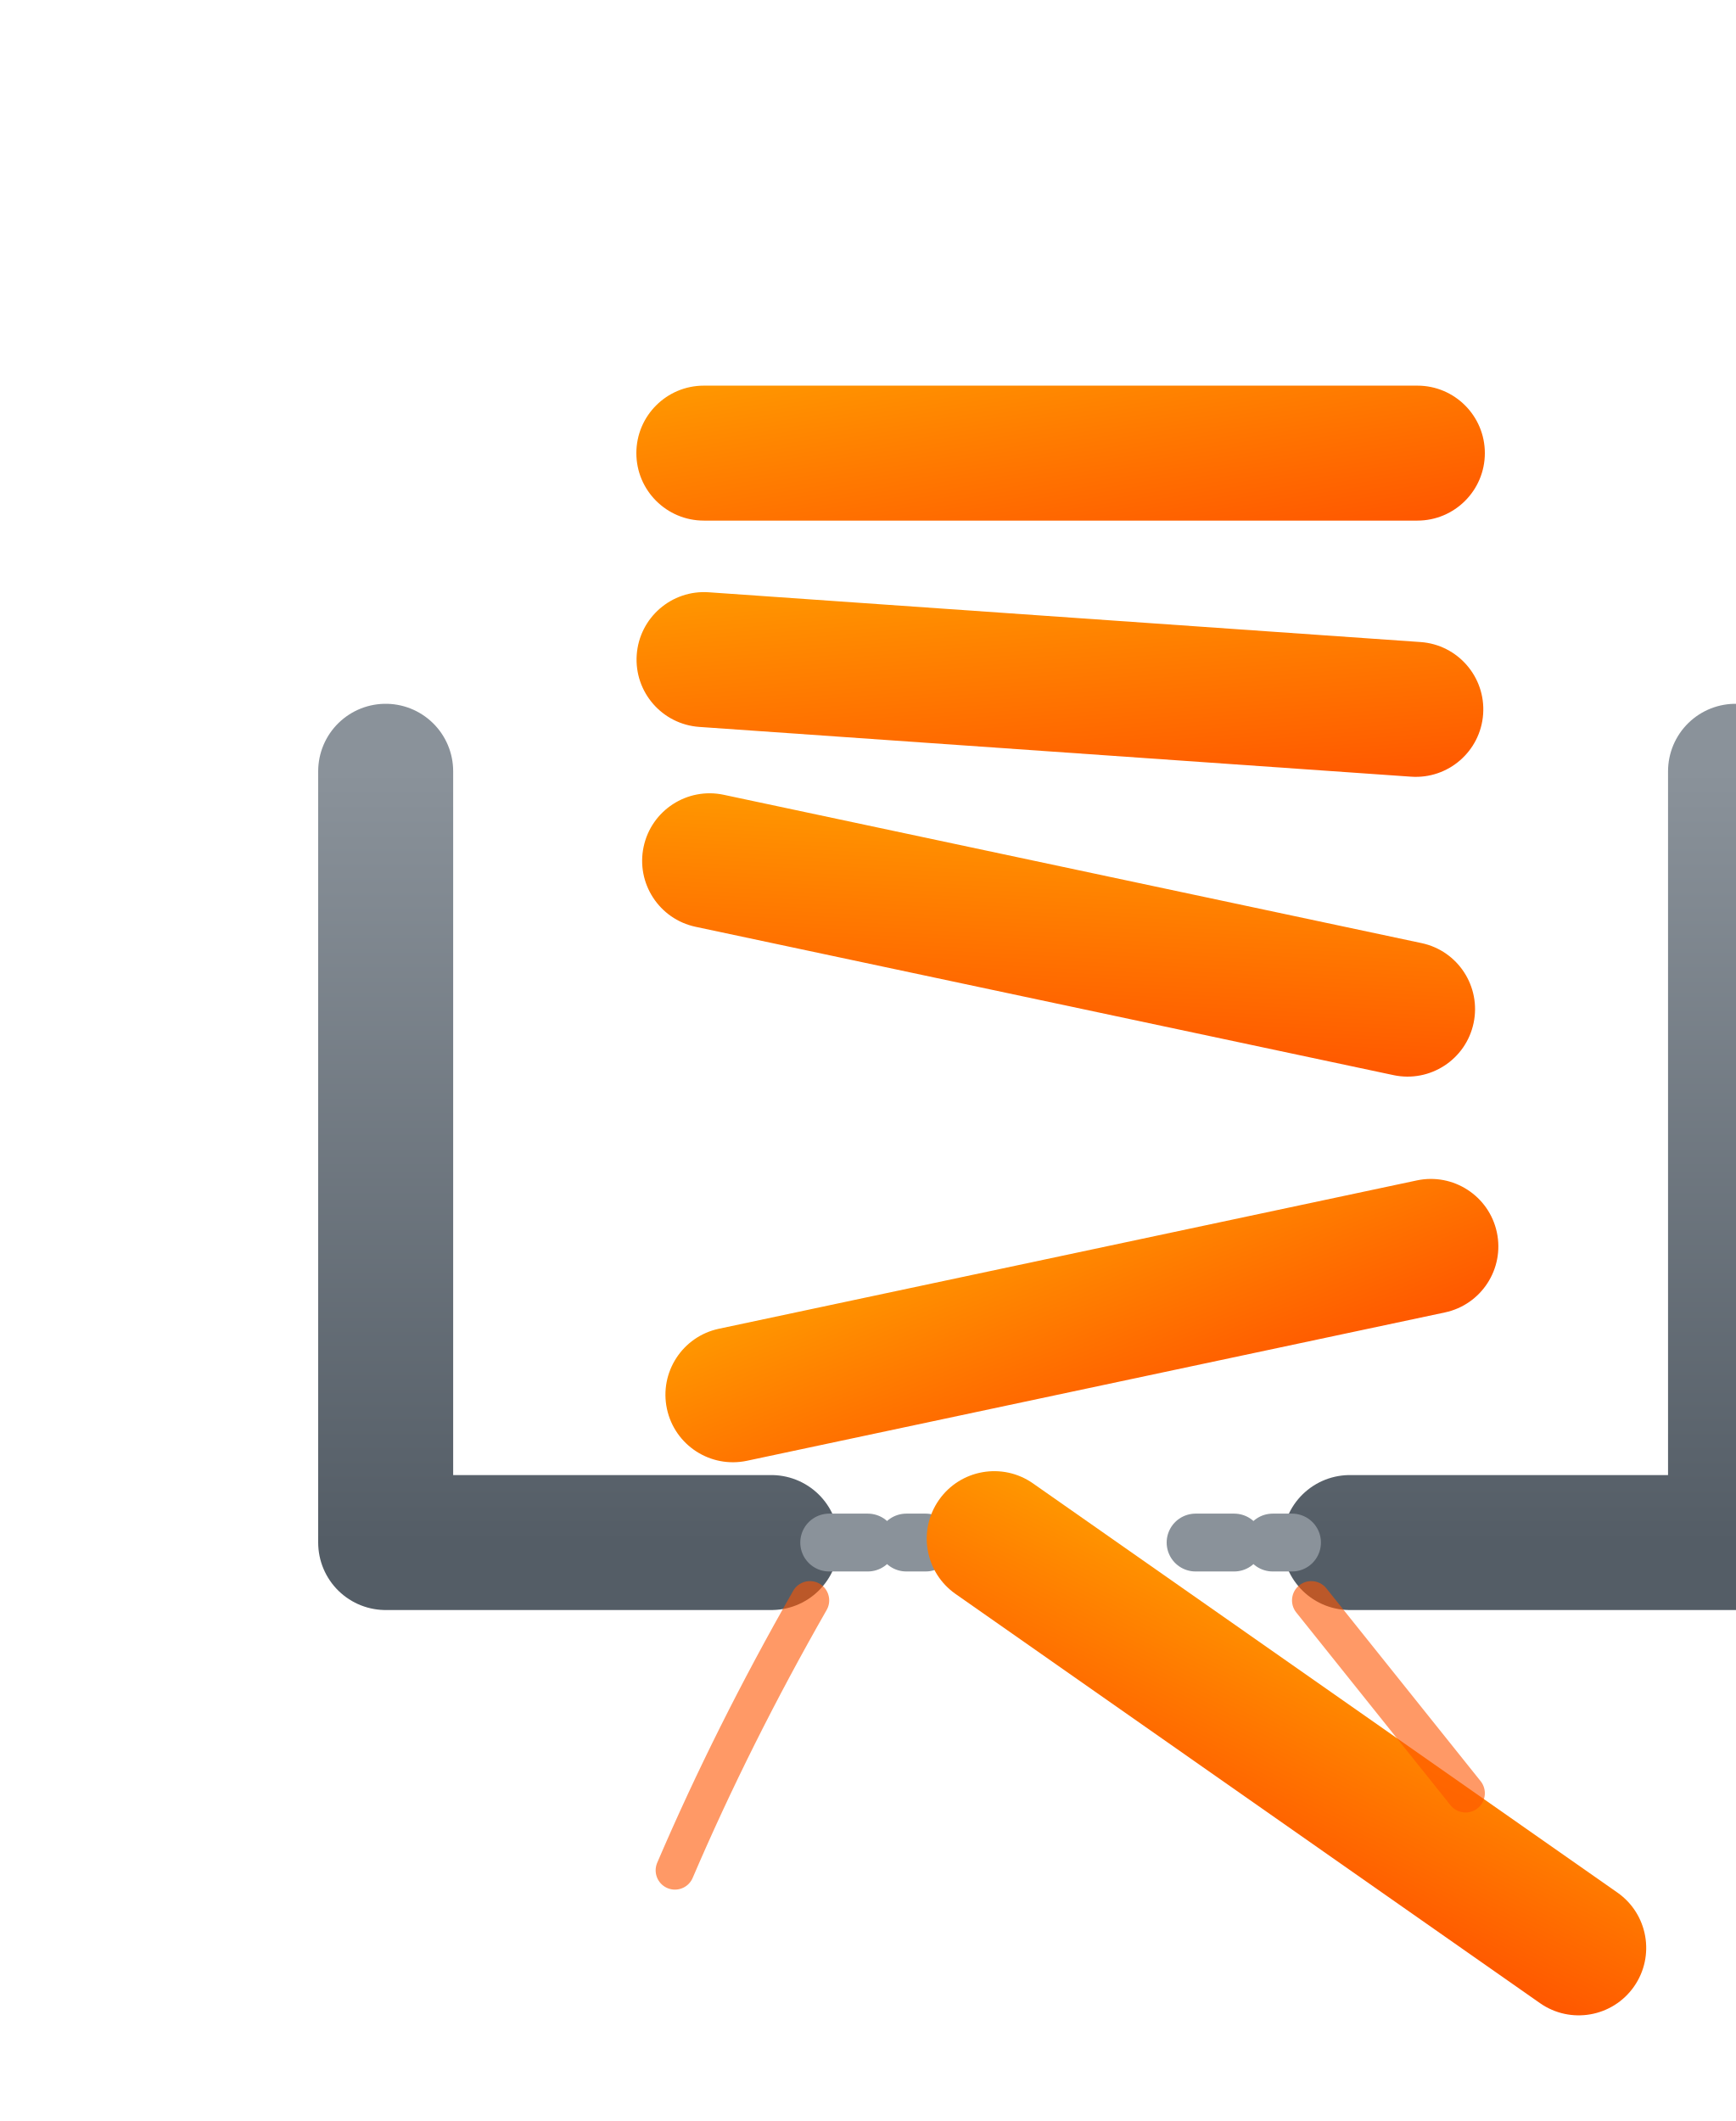
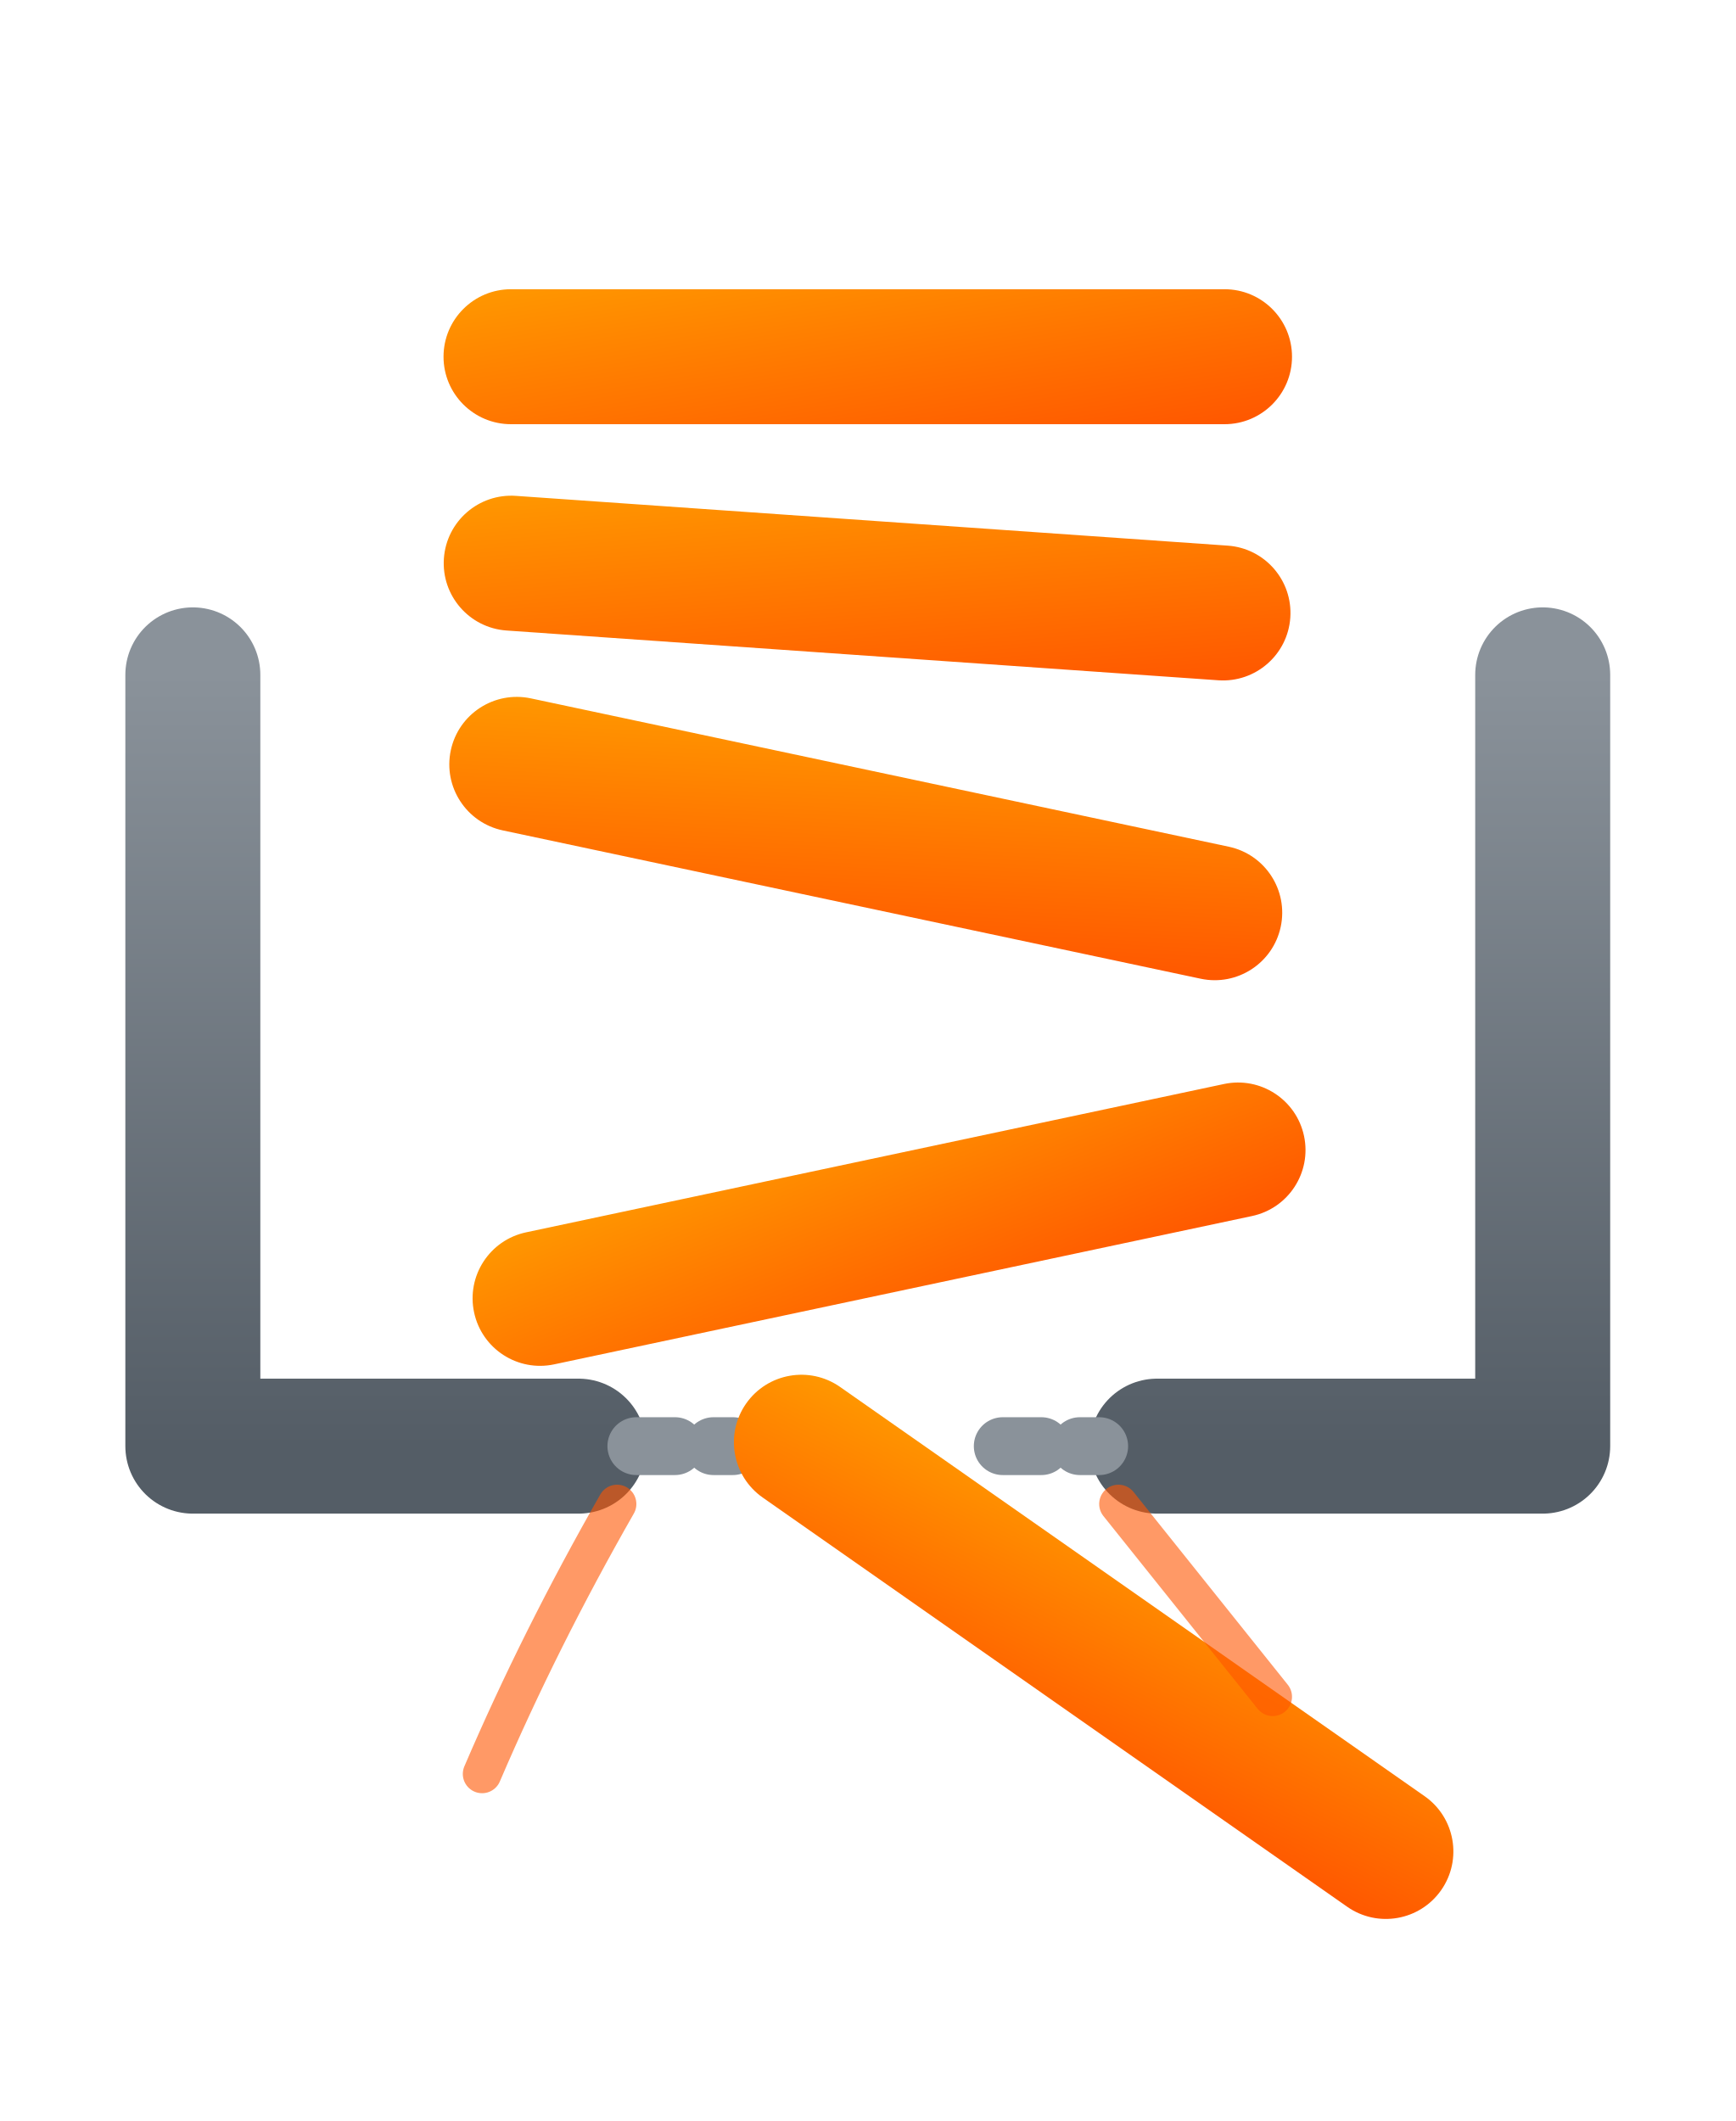
<svg xmlns="http://www.w3.org/2000/svg" class="h-9 w-9" viewBox="0 0 90 110" fill="none">
  <defs>
    <linearGradient id="stack-grad" x1="0%" y1="0%" x2="100%" y2="100%">
      <stop offset="0%" stop-color="#FF9900" />
      <stop offset="100%" stop-color="#FF5500" />
    </linearGradient>
    <linearGradient id="box-grad" x1="0%" y1="0%" x2="0%" y2="100%">
      <stop offset="0%" stop-color="#8A929A" />
      <stop offset="100%" stop-color="#545D66" />
    </linearGradient>
  </defs>
-   <g id="icon" transform="translate(10, 5)">
+   <g id="icon">
    <path d="M 10 35 L 10 75 L 30 75" stroke="url(#box-grad)" stroke-width="7" stroke-linecap="round" stroke-linejoin="round" />
    <path d="M 80 35 L 80 75 L 60 75" stroke="url(#box-grad)" stroke-width="7" stroke-linecap="round" stroke-linejoin="round" />
    <line x1="33" y1="75" x2="38" y2="75" stroke="#8A929A" stroke-width="3" stroke-linecap="round" stroke-dasharray="2 2" />
    <line x1="52" y1="75" x2="57" y2="75" stroke="#8A929A" stroke-width="3" stroke-linecap="round" stroke-dasharray="2 2" />
    <rect x="23" y="15" width="44" height="7" rx="3.5" fill="url(#stack-grad)" />
    <rect x="23" y="27" width="44" height="7" rx="3.5" fill="url(#stack-grad)" transform="rotate(4 45 30)" />
    <rect x="23" y="40" width="44" height="7" rx="3.5" fill="url(#stack-grad)" transform="rotate(12 45 43)" />
    <g class="falling-bar-1">
      <rect x="24" y="60" width="44" height="7" rx="3.5" fill="url(#stack-grad)" transform="rotate(-12 46 63)" />
    </g>
    <g class="falling-bar-2">
      <rect x="35" y="82" width="44" height="7" rx="3.5" fill="url(#stack-grad)" transform="rotate(35 57 85)" />
    </g>
    <path d="M 32 78 Q 28 85 25 92" stroke="#FF5500" stroke-width="2" stroke-linecap="round" opacity="0.6" />
    <path d="M 58 78 Q 62 83 66 88" stroke="#FF5500" stroke-width="2" stroke-linecap="round" opacity="0.6" />
  </g>
</svg>
